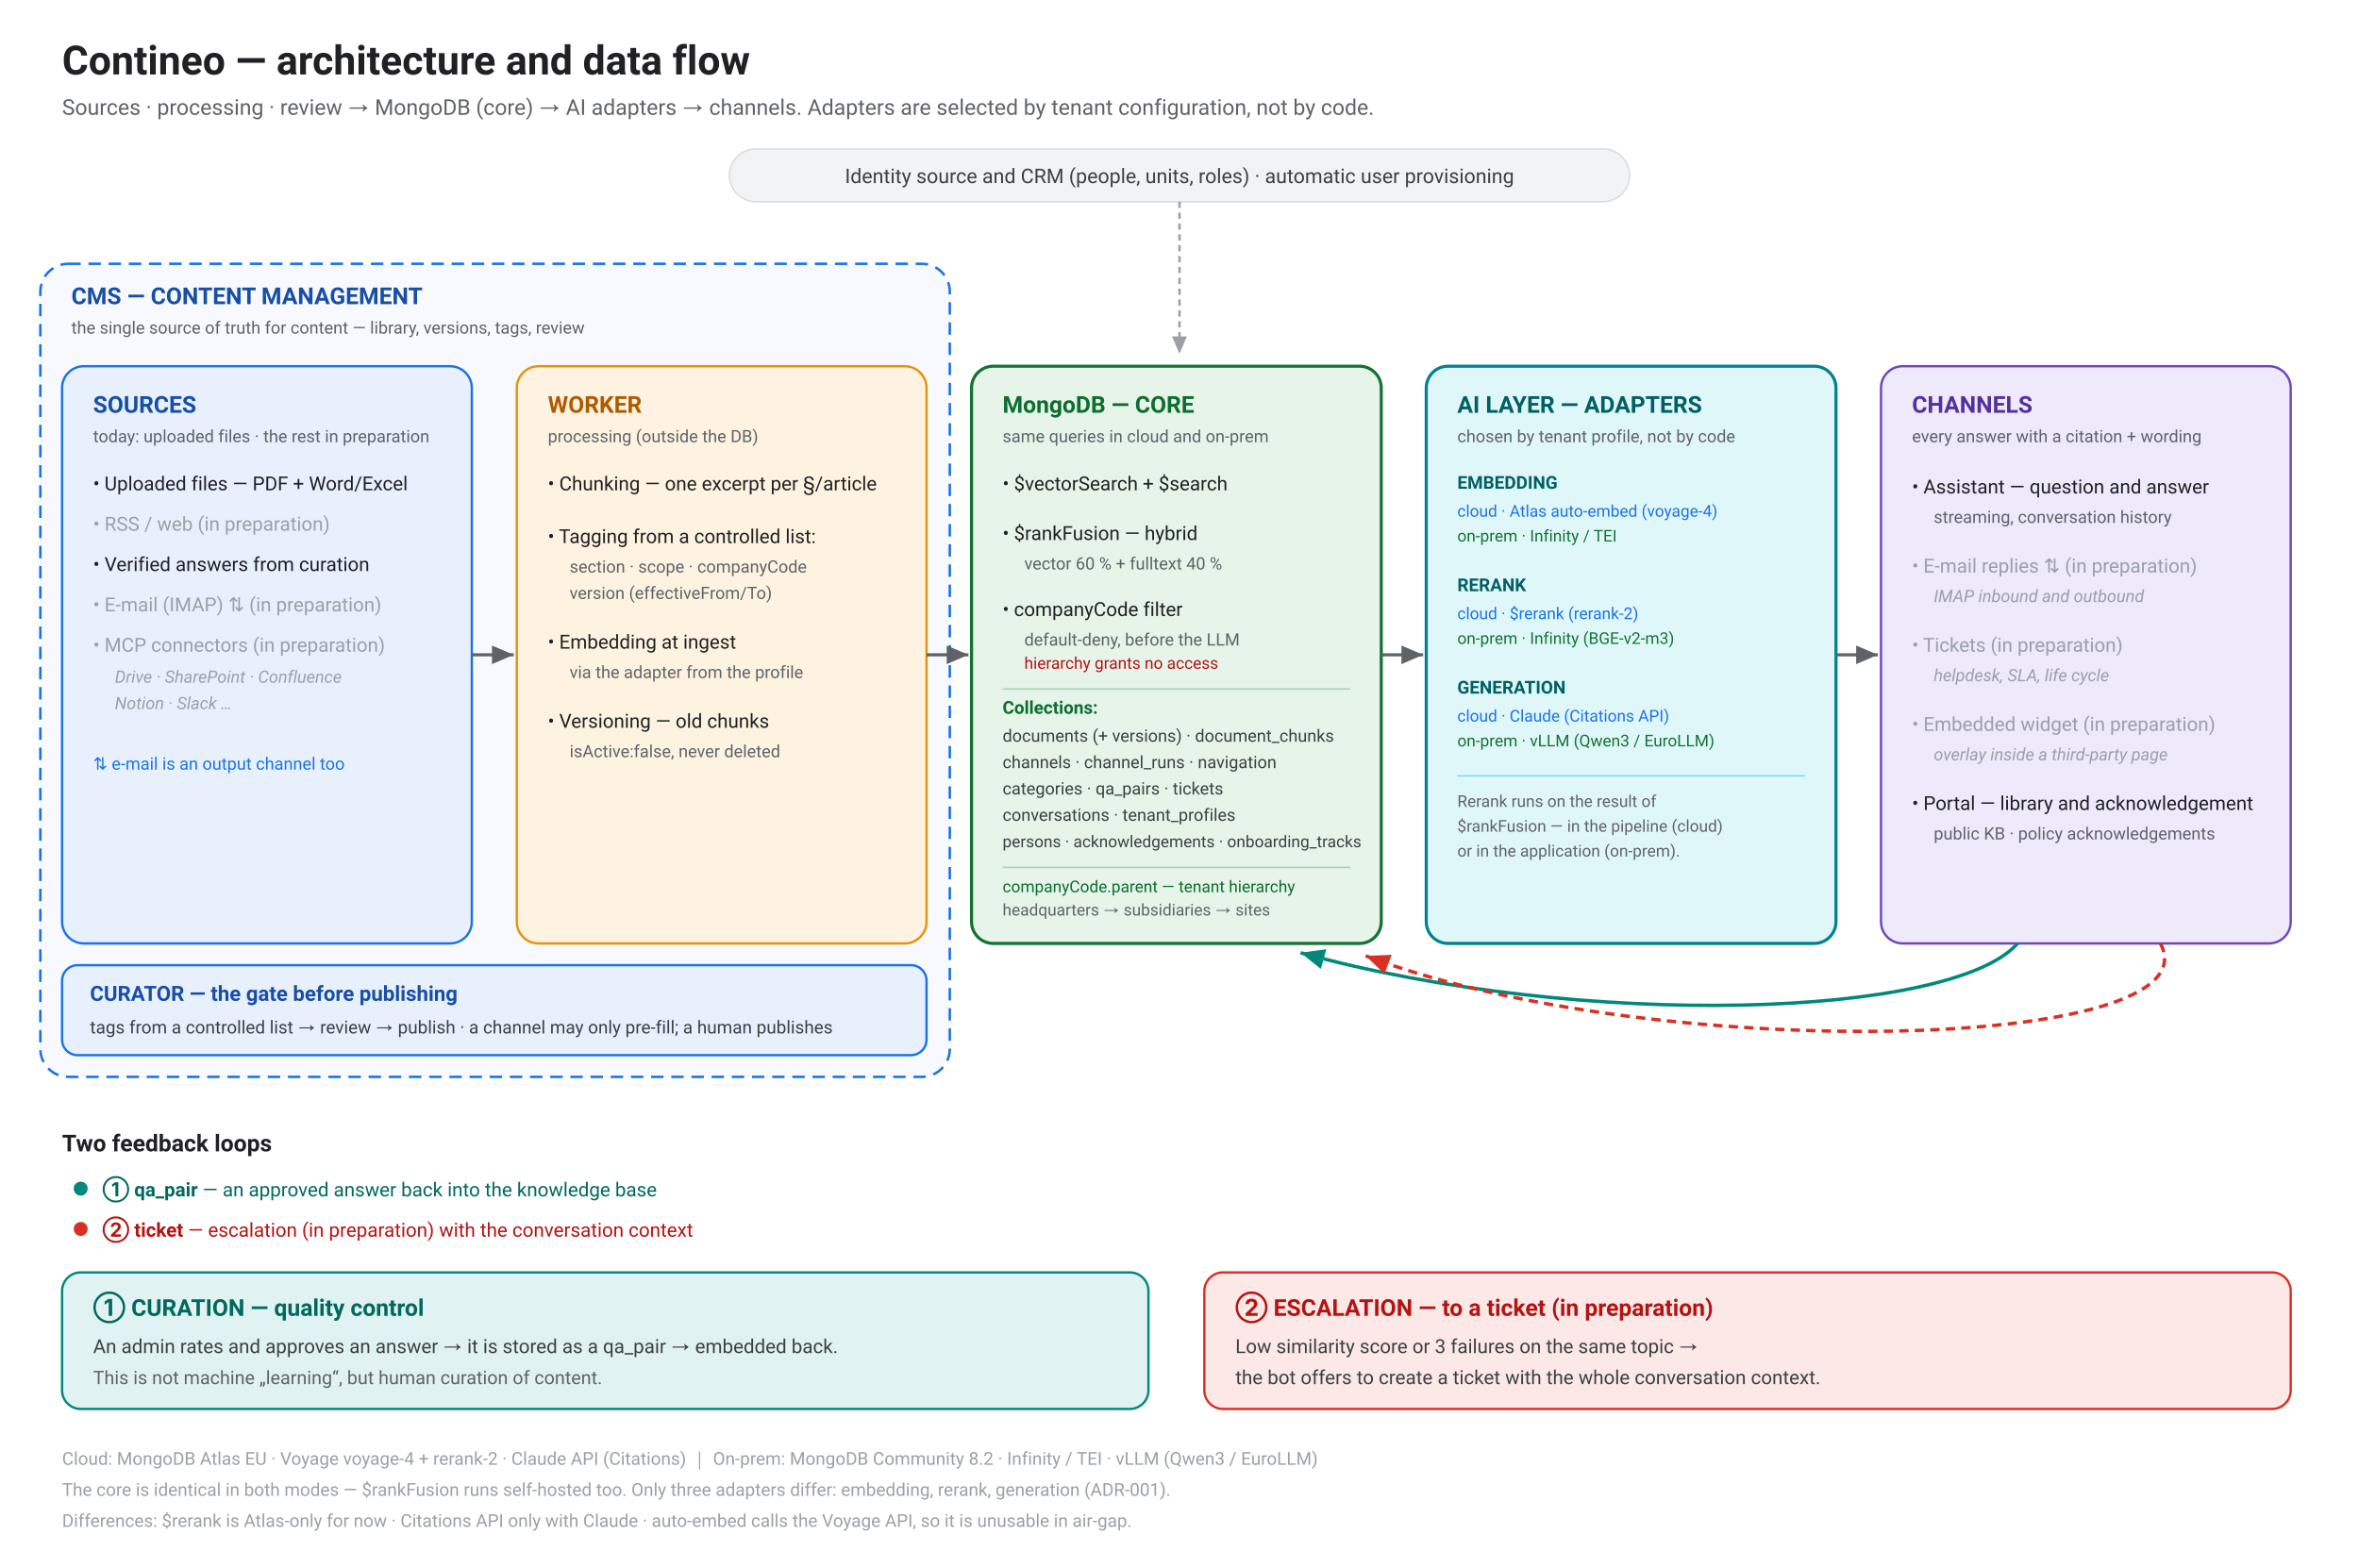
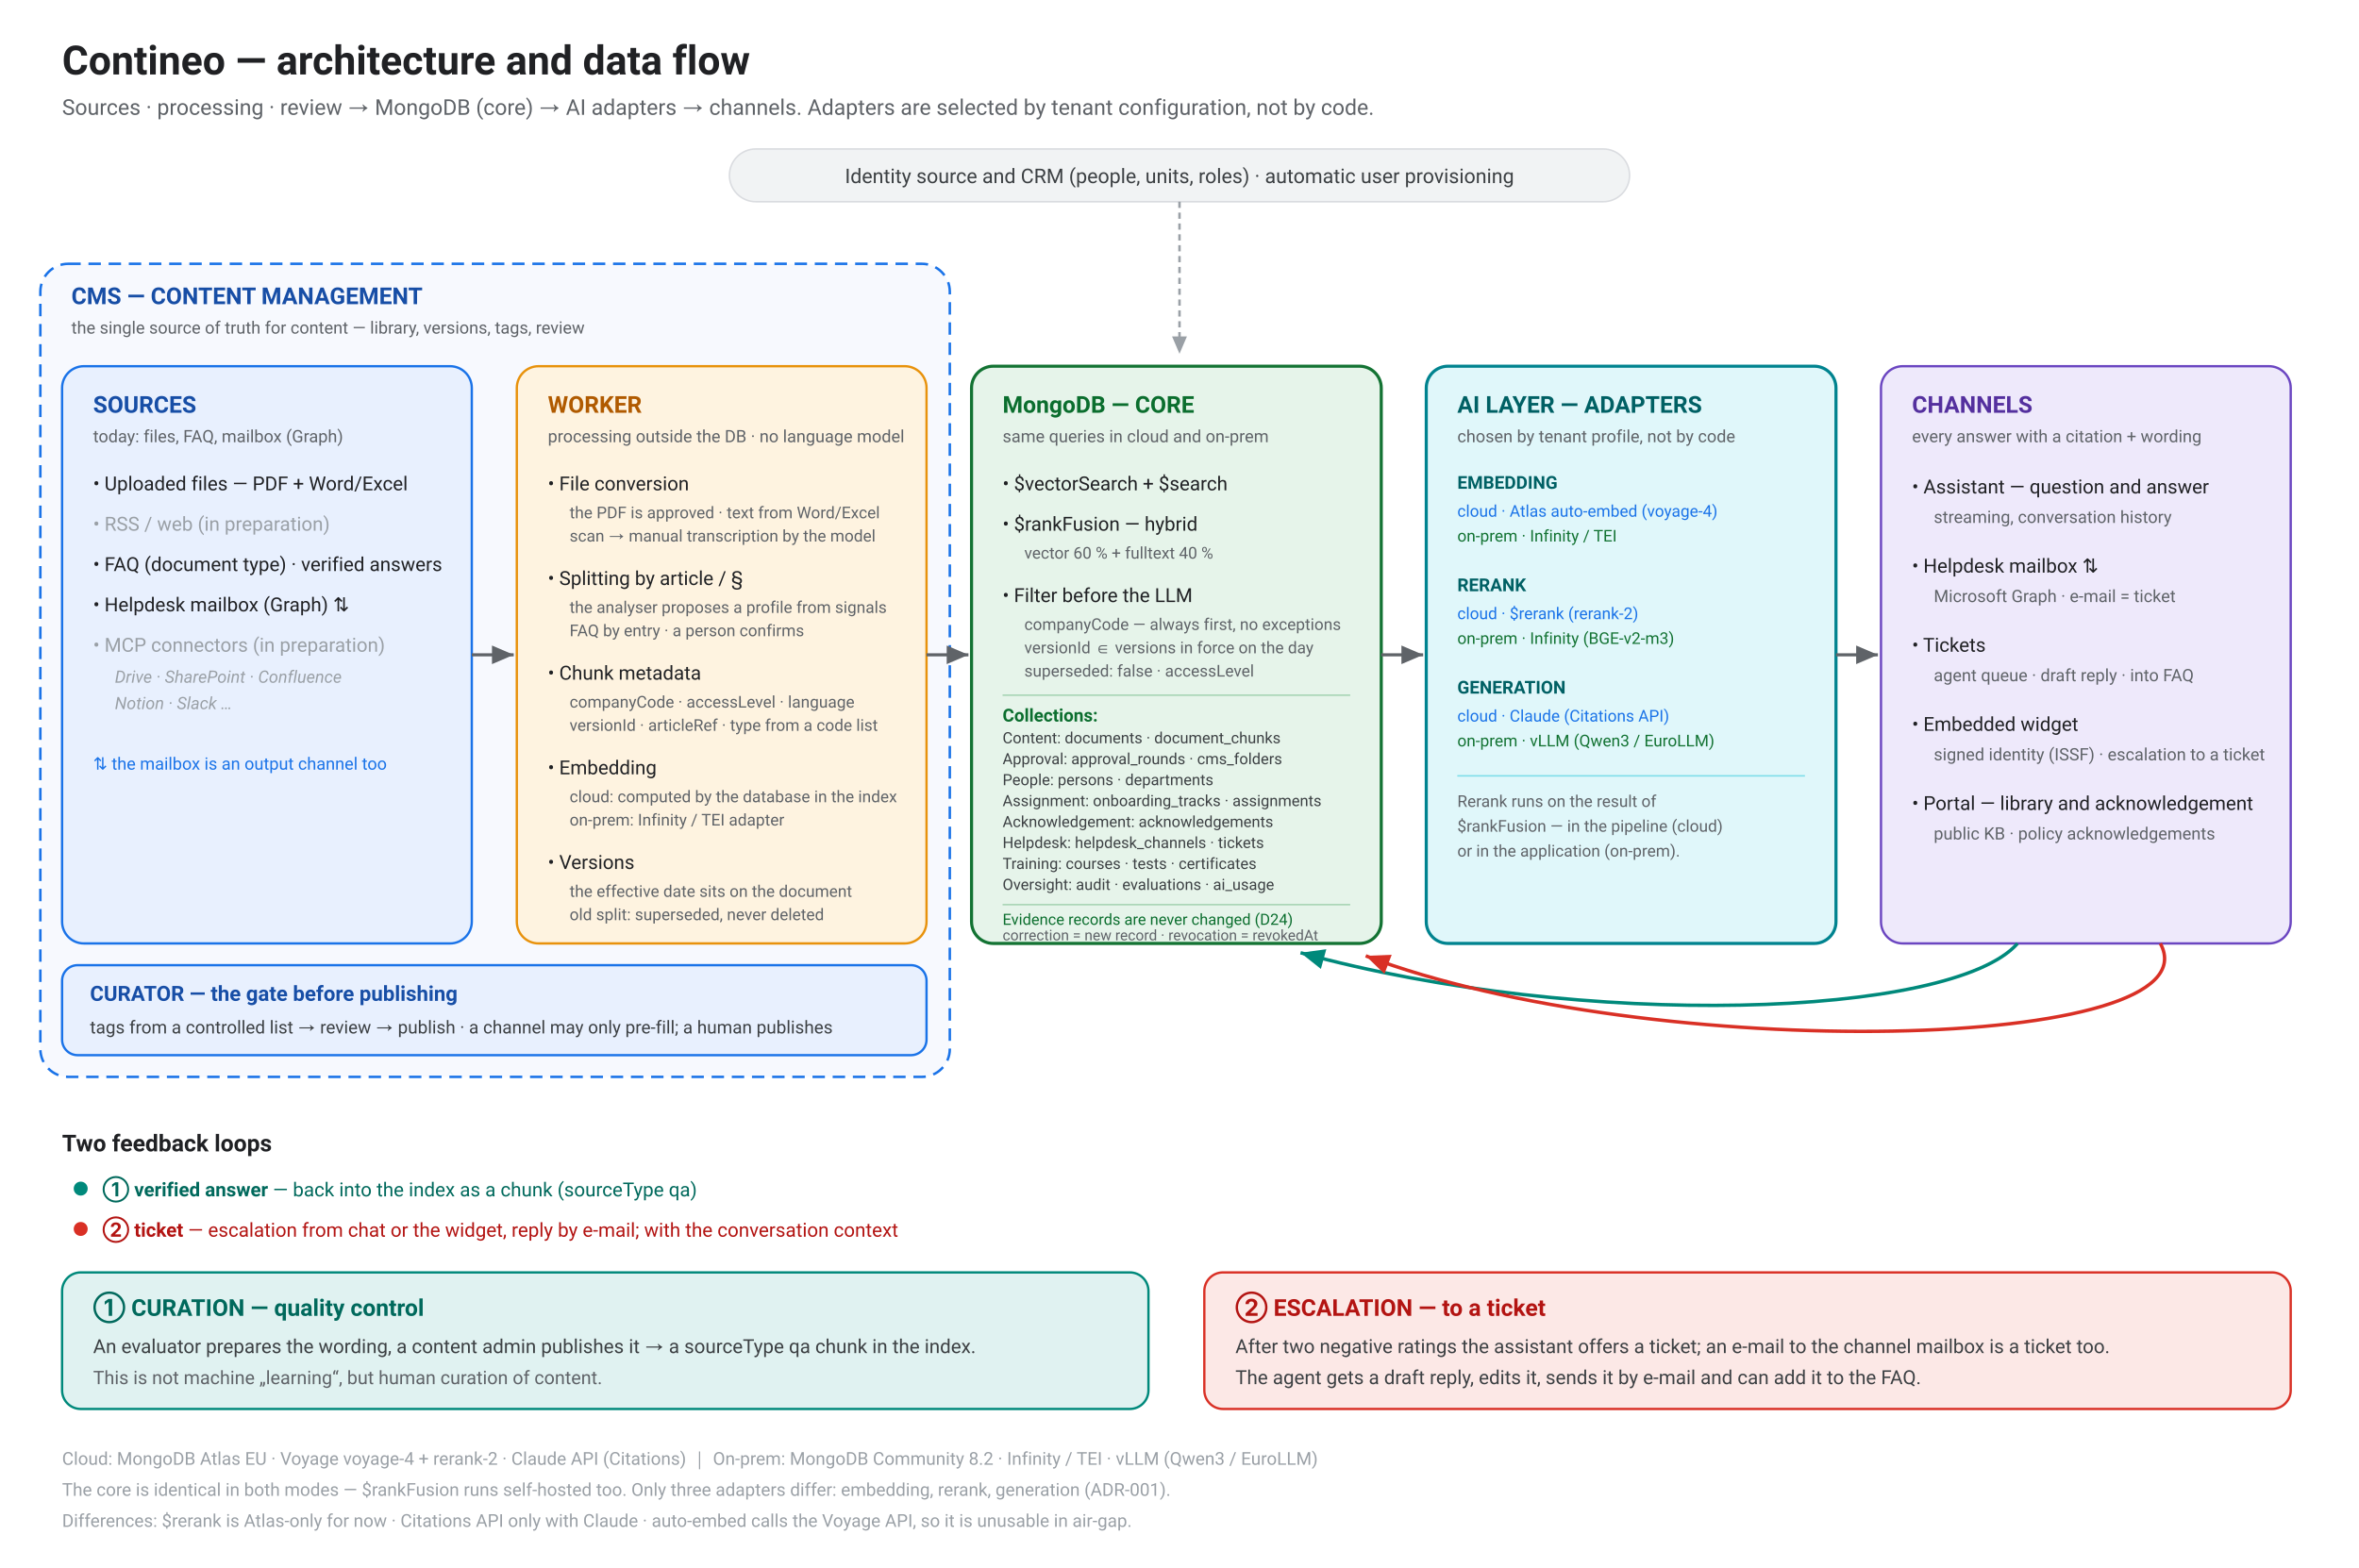
<svg xmlns="http://www.w3.org/2000/svg" viewBox="0 0 1520 1010" font-family="-apple-system, Segoe UI, Roboto, Helvetica, Arial, sans-serif">
  <defs>
    <marker id="arrow" markerWidth="10" markerHeight="10" refX="7" refY="3" orient="auto" markerUnits="strokeWidth">
      <path d="M0,0 L7,3 L0,6 Z" fill="#5f6368" />
    </marker>
    <marker id="arrowTeal" markerWidth="10" markerHeight="10" refX="7" refY="3" orient="auto" markerUnits="strokeWidth">
      <path d="M0,0 L7,3 L0,6 Z" fill="#00897B" />
    </marker>
    <marker id="arrowRed" markerWidth="10" markerHeight="10" refX="7" refY="3" orient="auto" markerUnits="strokeWidth">
      <path d="M0,0 L7,3 L0,6 Z" fill="#D93025" />
    </marker>
    <marker id="arrowGray" markerWidth="10" markerHeight="10" refX="7" refY="3" orient="auto" markerUnits="strokeWidth">
      <path d="M0,0 L7,3 L0,6 Z" fill="#9aa0a6" />
    </marker>
  </defs>
  <text x="40" y="48" font-size="26" font-weight="700" fill="#202124">Contineo — architecture and data flow</text>
  <text x="40" y="74" font-size="14" fill="#5f6368">Sources · processing · review → MongoDB (core) → AI adapters → channels. Adapters are selected by tenant configuration, not by code.</text>
  <rect x="470" y="96" width="580" height="34" rx="17" fill="#F1F3F4" stroke="#dadce0" />
  <text x="760" y="118" font-size="13" fill="#3c4043" text-anchor="middle">Identity source and CRM (people, units, roles) · automatic user provisioning</text>
  <path d="M760,130 L760,228" stroke="#9aa0a6" stroke-width="1.6" stroke-dasharray="4 3" marker-end="url(#arrowGray)" />
  <rect x="26" y="170" width="586" height="524" rx="18" fill="#F7F9FE" stroke="#1A73E8" stroke-width="1.6" stroke-dasharray="8 5" />
  <text x="46" y="196" font-size="15" font-weight="700" fill="#174EA6">CMS — CONTENT MANAGEMENT</text>
  <text x="46" y="215" font-size="11" fill="#5f6368">the single source of truth for content — library, versions, tags, review</text>
  <rect x="40" y="236" width="264" height="372" rx="14" fill="#E8F0FE" stroke="#1A73E8" stroke-width="1.5" />
  <text x="60" y="266" font-size="15" font-weight="700" fill="#174EA6">SOURCES</text>
-   <text x="60" y="285" font-size="11" fill="#5f6368">today: uploaded files · the rest in preparation</text>
+   <text x="60" y="285" font-size="11" fill="#5f6368">today: files, FAQ, mailbox (Graph)</text>
  <g font-size="12.5" fill="#202124">
    <text x="60" y="316">• Uploaded files — PDF + Word/Excel</text>
    <text x="60" y="342" fill="#9aa0a6">• RSS / web (in preparation)</text>
-     <text x="60" y="368">• Verified answers from curation</text>
-     <text x="60" y="394" fill="#9aa0a6">• E-mail (IMAP) ⇅ (in preparation)</text>
+     <text x="60" y="368">• FAQ (document type) · verified answers</text>
+     <text x="60" y="394">• Helpdesk mailbox (Graph) ⇅</text>
    <text x="60" y="420" fill="#9aa0a6">• MCP connectors (in preparation)</text>
    <text x="74" y="440" font-size="11" fill="#9aa0a6" font-style="italic">Drive · SharePoint · Confluence</text>
    <text x="74" y="457" font-size="11" fill="#9aa0a6" font-style="italic">Notion · Slack …</text>
  </g>
-   <text x="60" y="496" font-size="11" fill="#1A73E8">⇅ e-mail is an output channel too</text>
+   <text x="60" y="496" font-size="11" fill="#1A73E8">⇅ the mailbox is an output channel too</text>
  <rect x="333" y="236" width="264" height="372" rx="14" fill="#FEF3E0" stroke="#E8920C" stroke-width="1.5" />
  <text x="353" y="266" font-size="15" font-weight="700" fill="#B05A00">WORKER</text>
-   <text x="353" y="285" font-size="11" fill="#5f6368">processing (outside the DB)</text>
+   <text x="353" y="285" font-size="11" fill="#5f6368">processing outside the DB · no language model</text>
  <g font-size="12.5" fill="#202124">
-     <text x="353" y="316">• Chunking — one excerpt per §/article</text>
-     <text x="353" y="350">• Tagging from a controlled list:</text>
-     <text x="367" y="369" font-size="11" fill="#5f6368">section · scope · companyCode</text>
-     <text x="367" y="386" font-size="11" fill="#5f6368">version (effectiveFrom/To)</text>
-     <text x="353" y="418">• Embedding at ingest</text>
-     <text x="367" y="437" font-size="11" fill="#5f6368">via the adapter from the profile</text>
-     <text x="353" y="469">• Versioning — old chunks</text>
-     <text x="367" y="488" font-size="11" fill="#5f6368">isActive:false, never deleted</text>
+     <text x="353" y="316">• File conversion</text>
+     <text x="367" y="334" font-size="10.5" fill="#5f6368">the PDF is approved · text from Word/Excel</text>
+     <text x="367" y="349" font-size="10.5" fill="#5f6368">scan → manual transcription by the model</text>
+     <text x="353" y="377">• Splitting by article / §</text>
+     <text x="367" y="395" font-size="10.5" fill="#5f6368">the analyser proposes a profile from signals</text>
+     <text x="367" y="410" font-size="10.5" fill="#5f6368">FAQ by entry · a person confirms</text>
+     <text x="353" y="438">• Chunk metadata</text>
+     <text x="367" y="456" font-size="10.5" fill="#5f6368">companyCode · accessLevel · language</text>
+     <text x="367" y="471" font-size="10.5" fill="#5f6368">versionId · articleRef · type from a code list</text>
+     <text x="353" y="499">• Embedding</text>
+     <text x="367" y="517" font-size="10.5" fill="#5f6368">cloud: computed by the database in the index</text>
+     <text x="367" y="532" font-size="10.5" fill="#5f6368">on-prem: Infinity / TEI adapter</text>
+     <text x="353" y="560">• Versions</text>
+     <text x="367" y="578" font-size="10.5" fill="#5f6368">the effective date sits on the document</text>
+     <text x="367" y="593" font-size="10.5" fill="#5f6368">old split: superseded, never deleted</text>
  </g>
  <rect x="40" y="622" width="557" height="58" rx="10" fill="#E8F0FE" stroke="#1A73E8" stroke-width="1.5" />
  <text x="58" y="645" font-size="13.5" font-weight="700" fill="#174EA6">CURATOR — the gate before publishing</text>
  <text x="58" y="666" font-size="11.5" fill="#3c4043">tags from a controlled list → review → publish · a channel may only pre-fill; a human publishes</text>
  <rect x="626" y="236" width="264" height="372" rx="14" fill="#E6F4EA" stroke="#137333" stroke-width="2" />
  <text x="646" y="266" font-size="15" font-weight="700" fill="#0B6E2E">MongoDB — CORE</text>
  <text x="646" y="285" font-size="11" fill="#5f6368">same queries in cloud and on-prem</text>
  <g font-size="12.5" fill="#202124">
    <text x="646" y="316">• $vectorSearch + $search</text>
-     <text x="646" y="348">• $rankFusion — hybrid</text>
-     <text x="660" y="367" font-size="11" fill="#5f6368">vector 60 % + fulltext 40 %</text>
-     <text x="646" y="397">• companyCode filter</text>
-     <text x="660" y="416" font-size="11" fill="#5f6368">default-deny, before the LLM</text>
-     <text x="660" y="431" font-size="10.5" fill="#B31412">hierarchy grants no access</text>
+     <text x="646" y="342">• $rankFusion — hybrid</text>
+     <text x="660" y="360" font-size="10.5" fill="#5f6368">vector 60 % + fulltext 40 %</text>
+     <text x="646" y="388">• Filter before the LLM</text>
+     <text x="660" y="406" font-size="10.5" fill="#5f6368">companyCode — always first, no exceptions</text>
+     <text x="660" y="421" font-size="10.5" fill="#5f6368">versionId ∈ versions in force on the day</text>
+     <text x="660" y="436" font-size="10.5" fill="#5f6368">superseded: false · accessLevel</text>
  </g>
-   <line x1="646" y1="444" x2="870" y2="444" stroke="#A8D5B5" stroke-width="1" />
-   <text x="646" y="460" font-size="11.5" fill="#0B6E2E" font-weight="600">Collections:</text>
-   <text x="646" y="478" font-size="11" fill="#3c4043">documents (+ versions) · document_chunks</text>
-   <text x="646" y="495" font-size="11" fill="#3c4043">channels · channel_runs · navigation</text>
-   <text x="646" y="512" font-size="11" fill="#3c4043">categories · qa_pairs · tickets</text>
-   <text x="646" y="529" font-size="11" fill="#3c4043">conversations · tenant_profiles</text>
-   <text x="646" y="546" font-size="10.5" fill="#3c4043">persons · acknowledgements · onboarding_tracks</text>
-   <line x1="646" y1="559" x2="870" y2="559" stroke="#A8D5B5" stroke-width="1" />
-   <text x="646" y="575" font-size="10.5" fill="#0B6E2E">companyCode.parent — tenant hierarchy</text>
-   <text x="646" y="590" font-size="10.5" fill="#5f6368">headquarters → subsidiaries → sites</text>
+   <line x1="646" y1="448" x2="870" y2="448" stroke="#A8D5B5" stroke-width="1" />
+   <text x="646" y="465" font-size="11.5" fill="#0B6E2E" font-weight="600">Collections:</text>
+   <text x="646" y="479" font-size="10" fill="#3c4043">Content: documents · document_chunks</text>
+   <text x="646" y="492.5" font-size="10" fill="#3c4043">Approval: approval_rounds · cms_folders</text>
+   <text x="646" y="506" font-size="10" fill="#3c4043">People: persons · departments</text>
+   <text x="646" y="519.5" font-size="10" fill="#3c4043">Assignment: onboarding_tracks · assignments</text>
+   <text x="646" y="533" font-size="10" fill="#3c4043">Acknowledgement: acknowledgements</text>
+   <text x="646" y="546.5" font-size="10" fill="#3c4043">Helpdesk: helpdesk_channels · tickets</text>
+   <text x="646" y="560" font-size="10" fill="#3c4043">Training: courses · tests · certificates</text>
+   <text x="646" y="573.5" font-size="10" fill="#3c4043">Oversight: audit · evaluations · ai_usage</text>
+   <line x1="646" y1="583" x2="870" y2="583" stroke="#A8D5B5" stroke-width="1" />
+   <text x="646" y="596" font-size="10" fill="#0B6E2E">Evidence records are never changed (D24)</text>
+   <text x="646" y="606" font-size="9.5" fill="#5f6368">correction = new record · revocation = revokedAt</text>
  <rect x="919" y="236" width="264" height="372" rx="14" fill="#E0F7FA" stroke="#00838F" stroke-width="2" />
  <text x="939" y="266" font-size="15" font-weight="700" fill="#006064">AI LAYER — ADAPTERS</text>
  <text x="939" y="285" font-size="11" fill="#5f6368">chosen by tenant profile, not by code</text>
  <text x="939" y="315" font-size="11.5" font-weight="700" fill="#006064">EMBEDDING</text>
  <text x="939" y="333" font-size="10.5" fill="#1A73E8">cloud · Atlas auto-embed (voyage-4)</text>
  <text x="939" y="349" font-size="10.5" fill="#137333">on-prem · Infinity / TEI</text>
  <text x="939" y="381" font-size="11.5" font-weight="700" fill="#006064">RERANK</text>
  <text x="939" y="399" font-size="10.5" fill="#1A73E8">cloud · $rerank (rerank-2)</text>
  <text x="939" y="415" font-size="10.5" fill="#137333">on-prem · Infinity (BGE-v2-m3)</text>
  <text x="939" y="447" font-size="11.5" font-weight="700" fill="#006064">GENERATION</text>
  <text x="939" y="465" font-size="10.5" fill="#1A73E8">cloud · Claude (Citations API)</text>
  <text x="939" y="481" font-size="10.5" fill="#137333">on-prem · vLLM (Qwen3 / EuroLLM)</text>
  <line x1="939" y1="500" x2="1163" y2="500" stroke="#80DEEA" stroke-width="1" />
  <text x="939" y="520" font-size="10.5" fill="#5f6368">Rerank runs on the result of</text>
  <text x="939" y="536" font-size="10.5" fill="#5f6368">$rankFusion — in the pipeline (cloud)</text>
  <text x="939" y="552" font-size="10.5" fill="#5f6368">or in the application (on-prem).</text>
  <rect x="1212" y="236" width="264" height="372" rx="14" fill="#EEE9FB" stroke="#6B46C1" stroke-width="1.5" />
  <text x="1232" y="266" font-size="15" font-weight="700" fill="#54309E">CHANNELS</text>
  <text x="1232" y="285" font-size="11" fill="#5f6368">every answer with a citation + wording</text>
  <g font-size="12.5" fill="#202124">
    <text x="1232" y="318">• Assistant — question and answer</text>
    <text x="1246" y="337" font-size="11" fill="#5f6368">streaming, conversation history</text>
-     <text x="1232" y="369" fill="#9aa0a6">• E-mail replies ⇅ (in preparation)</text>
-     <text x="1246" y="388" font-size="11" fill="#9aa0a6" font-style="italic">IMAP inbound and outbound</text>
-     <text x="1232" y="420" fill="#9aa0a6">• Tickets (in preparation)</text>
-     <text x="1246" y="439" font-size="11" fill="#9aa0a6" font-style="italic">helpdesk, SLA, life cycle</text>
-     <text x="1232" y="471" fill="#9aa0a6">• Embedded widget (in preparation)</text>
-     <text x="1246" y="490" font-size="11" fill="#9aa0a6" font-style="italic">overlay inside a third-party page</text>
+     <text x="1232" y="369">• Helpdesk mailbox ⇅</text>
+     <text x="1246" y="388" font-size="11" fill="#5f6368">Microsoft Graph · e-mail = ticket</text>
+     <text x="1232" y="420">• Tickets</text>
+     <text x="1246" y="439" font-size="11" fill="#5f6368">agent queue · draft reply · into FAQ</text>
+     <text x="1232" y="471">• Embedded widget</text>
+     <text x="1246" y="490" font-size="11" fill="#5f6368">signed identity (ISSF) · escalation to a ticket</text>
    <text x="1232" y="522">• Portal — library and acknowledgement</text>
    <text x="1246" y="541" font-size="11" fill="#5f6368">public KB · policy acknowledgements</text>
  </g>
  <path d="M304,422 L331,422" stroke="#5f6368" stroke-width="2" marker-end="url(#arrow)" />
  <path d="M597,422 L624,422" stroke="#5f6368" stroke-width="2" marker-end="url(#arrow)" />
  <path d="M890,422 L917,422" stroke="#5f6368" stroke-width="2" marker-end="url(#arrow)" />
  <path d="M1183,422 L1210,422" stroke="#5f6368" stroke-width="2" marker-end="url(#arrow)" />
  <path d="M1300,608 C1258,656 1020,664 838,614" fill="none" stroke="#00897B" stroke-width="2.2" marker-end="url(#arrowTeal)" />
-   <path d="M1392,608 C1430,678 1064,686 880,616" fill="none" stroke="#D93025" stroke-width="2.2" stroke-dasharray="6 4" marker-end="url(#arrowRed)" />
+   <path d="M1392,608 C1430,678 1064,686 880,616" fill="none" stroke="#D93025" stroke-width="2.2" marker-end="url(#arrowRed)" />
  <text x="40" y="742" font-size="15" font-weight="700" fill="#202124">Two feedback loops</text>
  <circle cx="52" cy="766" r="4.5" fill="#00897B" />
  <text x="66" y="771" font-size="12.5" fill="#00695C">
-     <tspan font-weight="700">① qa_pair</tspan> — an approved answer back into the knowledge base</text>
+     <tspan font-weight="700">① verified answer</tspan> — back into the index as a chunk (sourceType qa)</text>
  <circle cx="52" cy="792" r="4.5" fill="#D93025" />
  <text x="66" y="797" font-size="12.5" fill="#B31412">
-     <tspan font-weight="700">② ticket</tspan> — escalation (in preparation) with the conversation context</text>
+     <tspan font-weight="700">② ticket</tspan> — escalation from chat or the widget, reply by e-mail; with the conversation context</text>
  <rect x="40" y="820" width="700" height="88" rx="12" fill="#E0F2F1" stroke="#00897B" stroke-width="1.5" />
  <text x="60" y="848" font-size="15" font-weight="700" fill="#00695C">① CURATION — quality control</text>
-   <text x="60" y="872" font-size="12.5" fill="#3c4043">An admin rates and approves an answer → it is stored as a qa_pair → embedded back.</text>
+   <text x="60" y="872" font-size="12.5" fill="#3c4043">An evaluator prepares the wording, a content admin publishes it → a sourceType qa chunk in the index.</text>
  <text x="60" y="892" font-size="12" fill="#5f6368">This is not machine „learning“, but human curation of content.</text>
  <rect x="776" y="820" width="700" height="88" rx="12" fill="#FCE8E6" stroke="#D93025" stroke-width="1.5" />
-   <text x="796" y="848" font-size="15" font-weight="700" fill="#B31412">② ESCALATION — to a ticket (in preparation)</text>
-   <text x="796" y="872" font-size="12.5" fill="#3c4043">Low similarity score or 3 failures on the same topic →</text>
-   <text x="796" y="892" font-size="12.5" fill="#3c4043">the bot offers to create a ticket with the whole conversation context.</text>
+   <text x="796" y="848" font-size="15" font-weight="700" fill="#B31412">② ESCALATION — to a ticket</text>
+   <text x="796" y="872" font-size="12.5" fill="#3c4043">After two negative ratings the assistant offers a ticket; an e-mail to the channel mailbox is a ticket too.</text>
+   <text x="796" y="892" font-size="12.5" fill="#3c4043">The agent gets a draft reply, edits it, sends it by e-mail and can add it to the FAQ.</text>
  <text x="40" y="944" font-size="11.5" fill="#9aa0a6">Cloud: MongoDB Atlas EU · Voyage voyage-4 + rerank-2 · Claude API (Citations)  │  On-prem: MongoDB Community 8.2 · Infinity / TEI · vLLM (Qwen3 / EuroLLM)</text>
  <text x="40" y="964" font-size="11.5" fill="#9aa0a6">The core is identical in both modes — $rankFusion runs self-hosted too. Only three adapters differ: embedding, rerank, generation (ADR-001).</text>
  <text x="40" y="984" font-size="11.5" fill="#9aa0a6">Differences: $rerank is Atlas-only for now · Citations API only with Claude · auto-embed calls the Voyage API, so it is unusable in air-gap.</text>
</svg>
